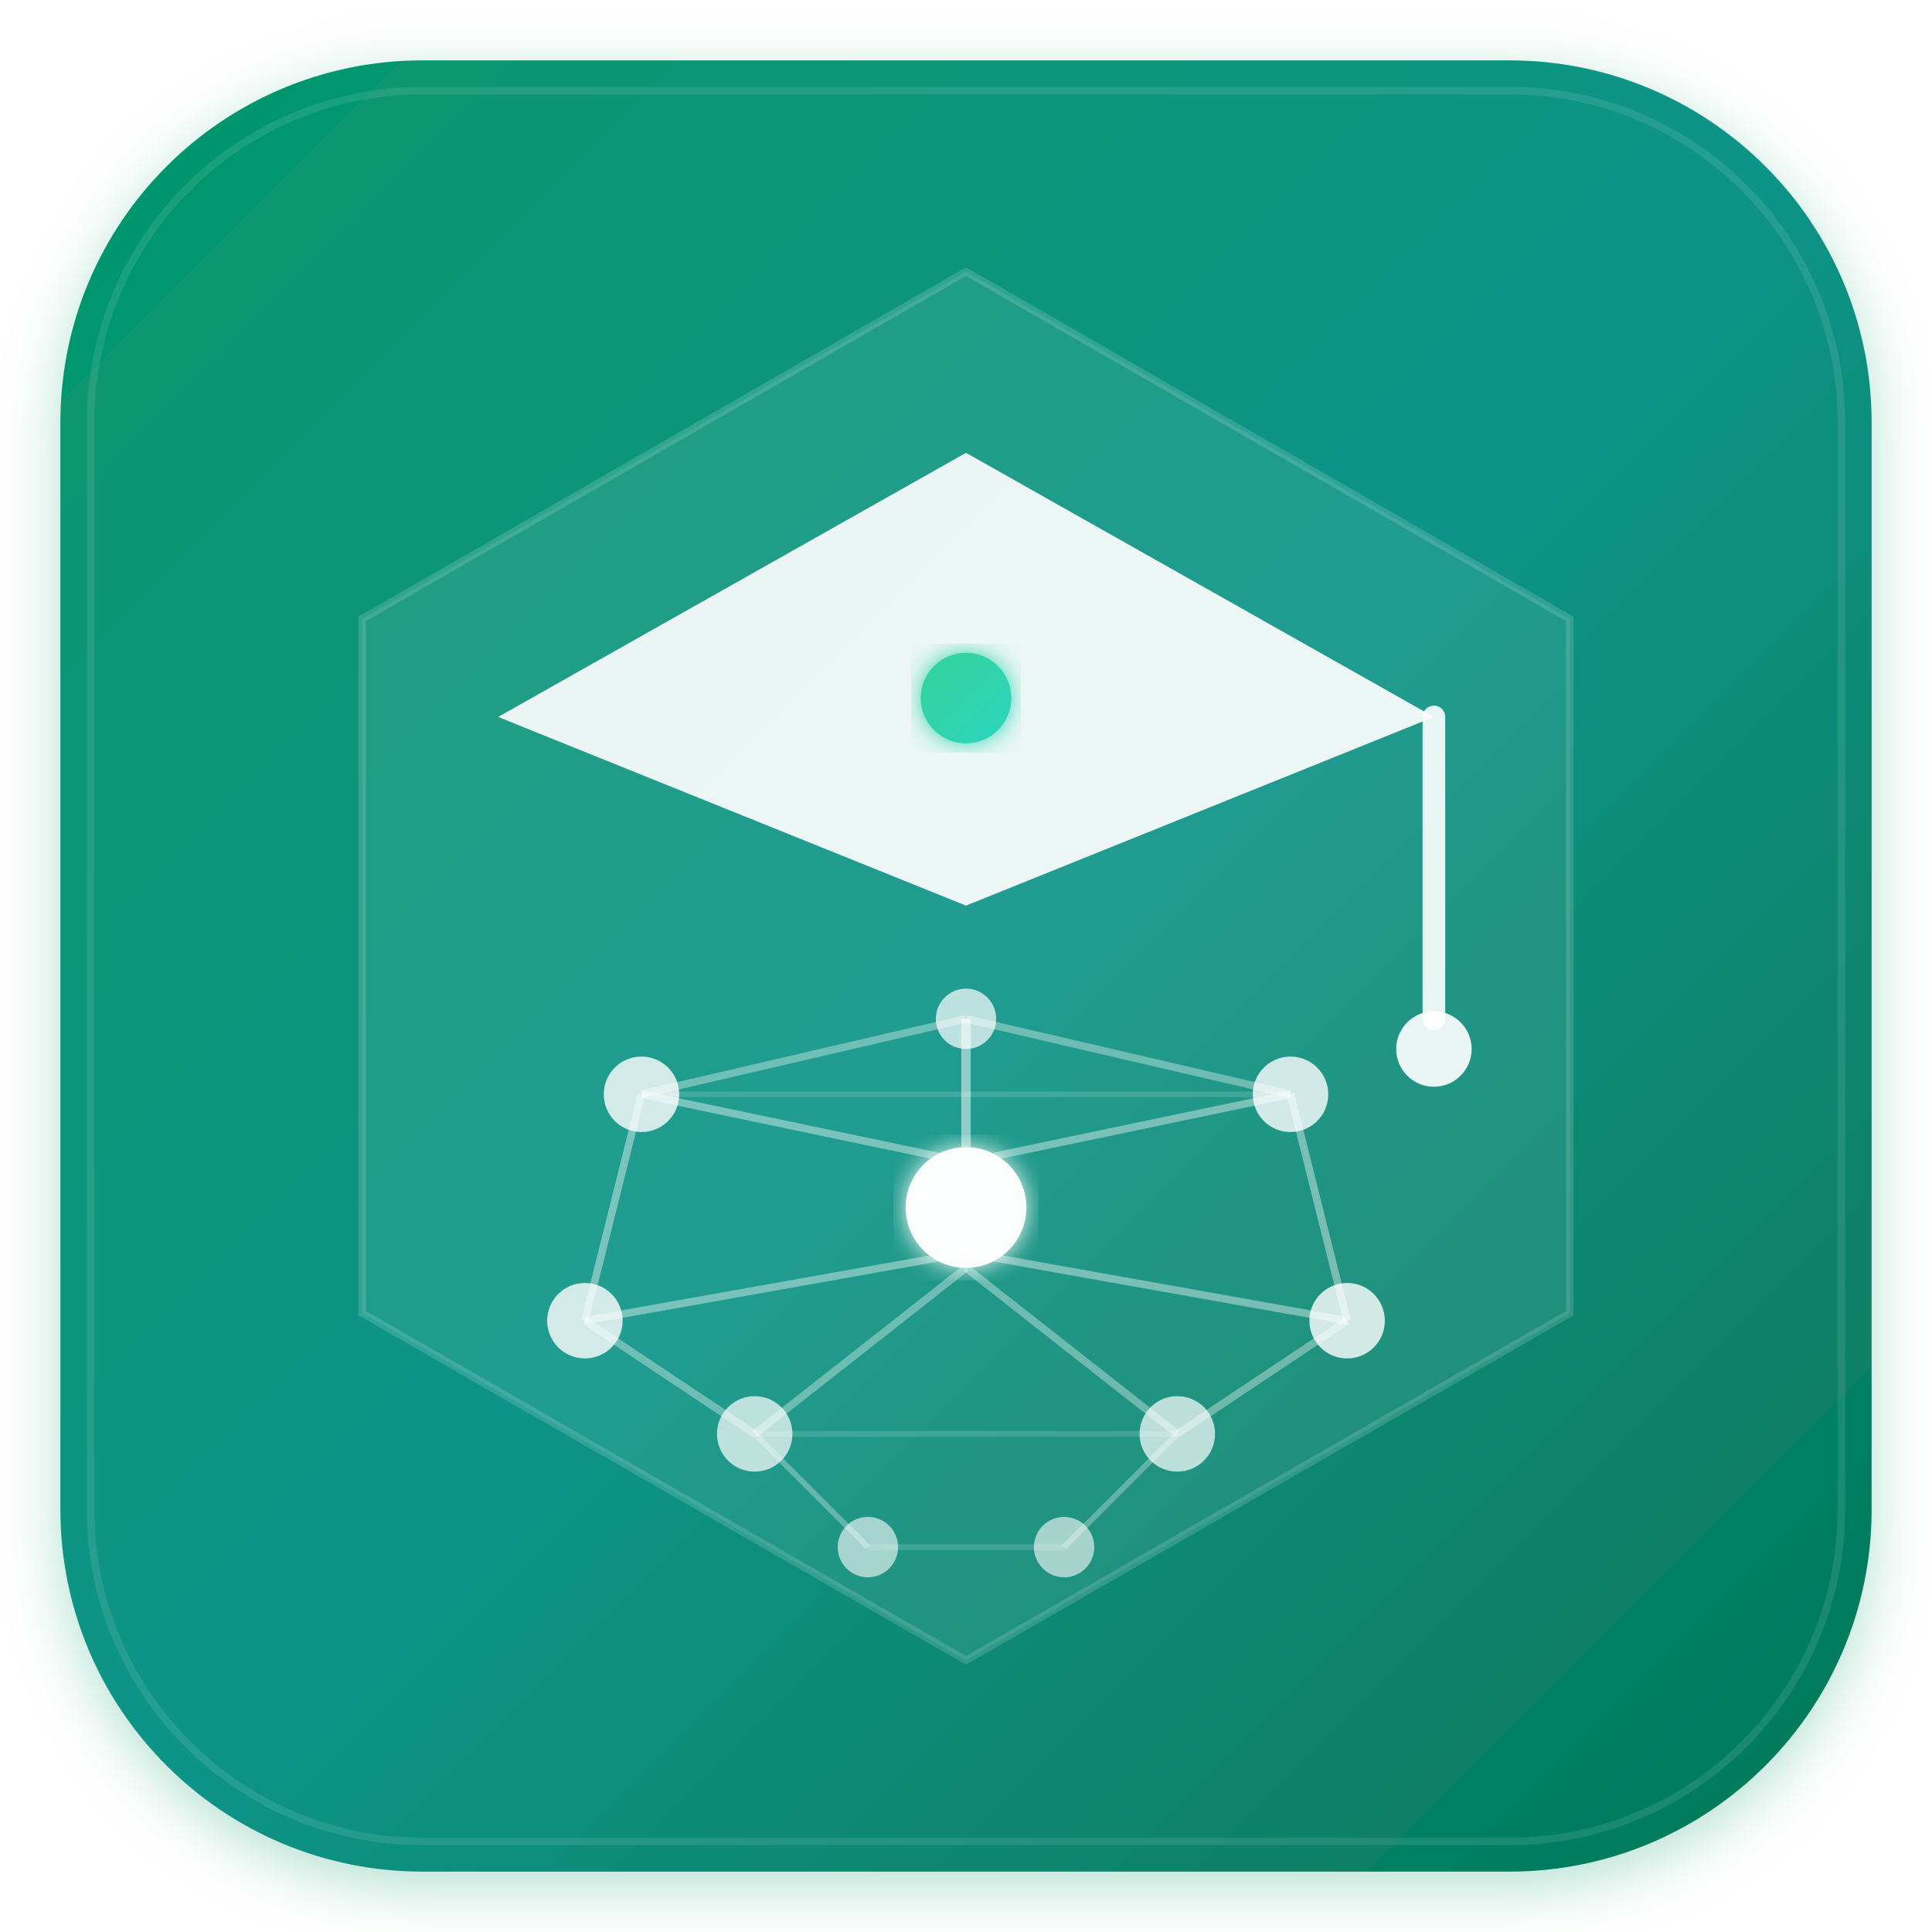
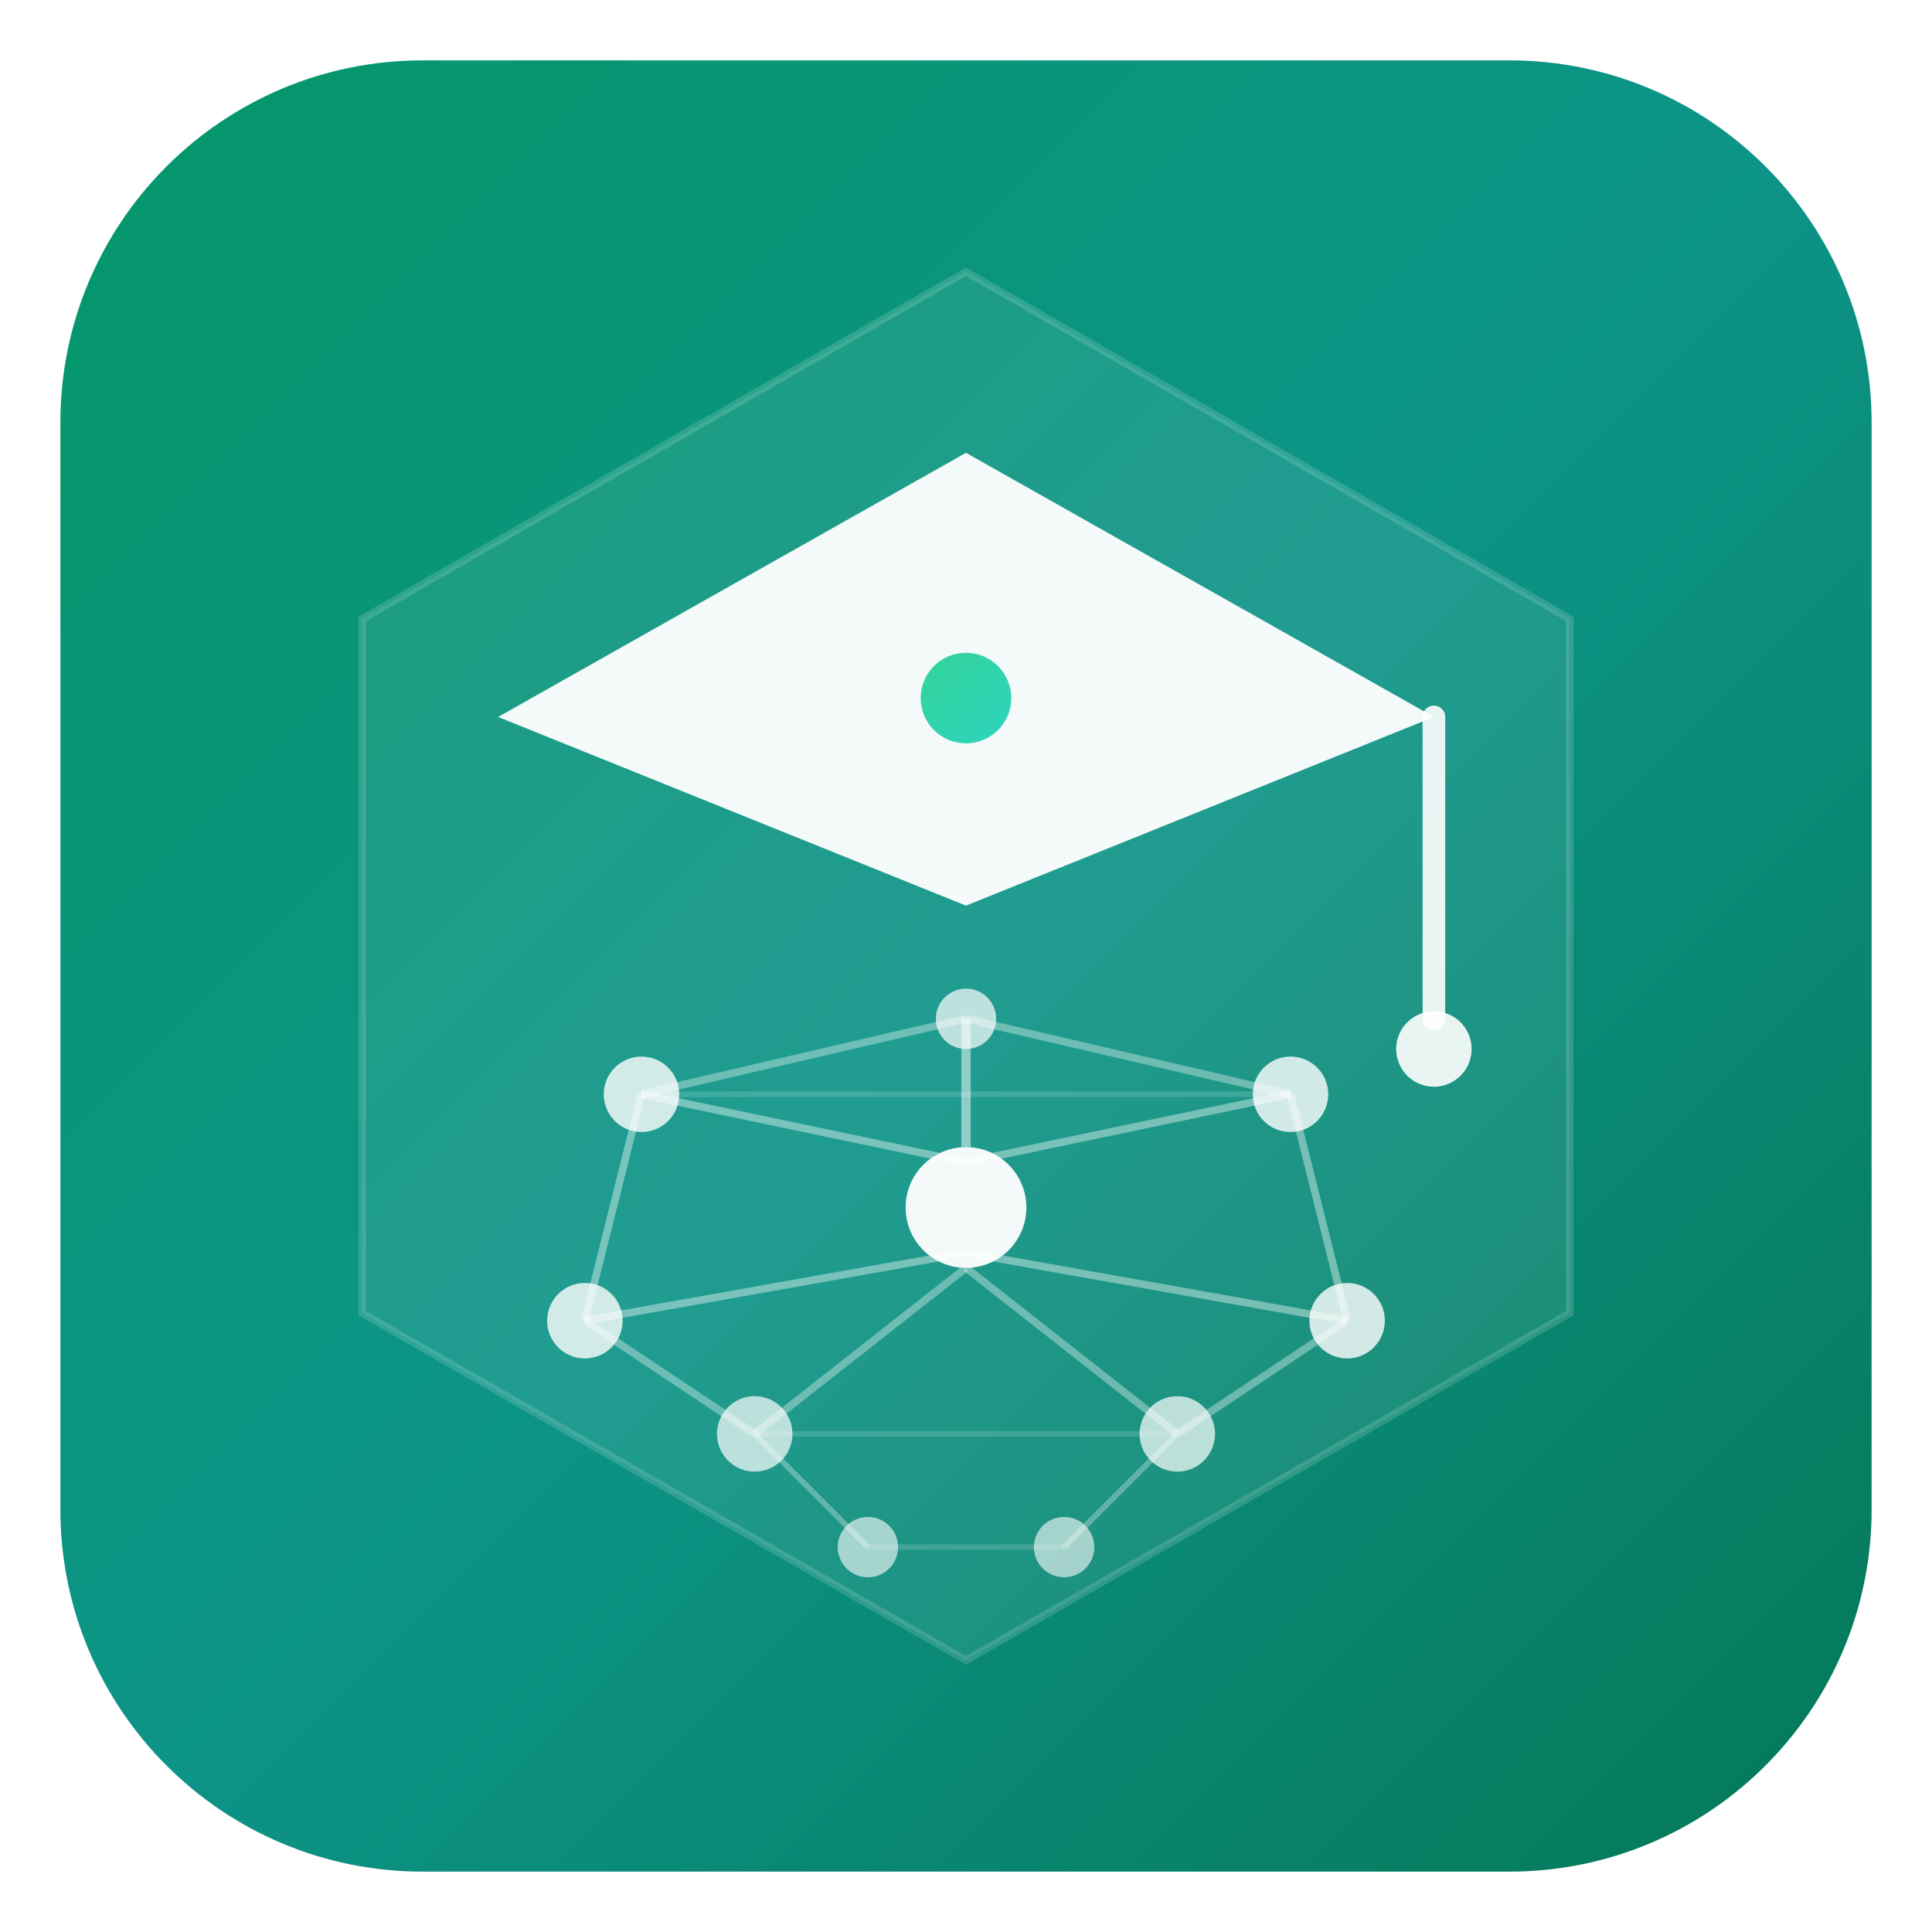
<svg xmlns="http://www.w3.org/2000/svg" viewBox="0 0 512 512" width="512" height="512">
  <defs>
-     <linearGradient id="sectGradient" x1="0%" y1="0%" x2="100%" y2="100%">
+     <linearGradient id="sectGrad" x1="0%" y1="0%" x2="100%" y2="100%">
      <stop offset="0%" style="stop-color:#059669" />
      <stop offset="50%" style="stop-color:#0D9488" />
      <stop offset="100%" style="stop-color:#047857" />
    </linearGradient>
    <linearGradient id="sectLight" x1="0%" y1="0%" x2="100%" y2="100%">
      <stop offset="0%" style="stop-color:#34D399" />
      <stop offset="100%" style="stop-color:#2DD4BF" />
    </linearGradient>
-     <filter id="glow">
-       <feGaussianBlur stdDeviation="3" result="coloredBlur" />
-       <feMerge>
-         <feMergeNode in="coloredBlur" />
-         <feMergeNode in="SourceGraphic" />
-       </feMerge>
-     </filter>
-     <filter id="shadow" x="-10%" y="-10%" width="120%" height="120%">
-       <feDropShadow dx="0" dy="4" stdDeviation="8" flood-color="#059669" flood-opacity="0.3" />
-     </filter>
  </defs>
-   <rect x="16" y="16" width="480" height="480" rx="96" ry="96" fill="url(#sectGradient)" filter="url(#shadow)" />
-   <rect x="24" y="24" width="464" height="464" rx="88" ry="88" fill="none" stroke="rgba(255,255,255,0.1)" stroke-width="2" />
+   <rect x="16" y="16" width="480" height="480" rx="96" ry="96" fill="url(#sectGrad)" />
  <polygon points="256,72 416,164 416,348 256,440 96,348 96,164" fill="rgba(255,255,255,0.08)" stroke="rgba(255,255,255,0.15)" stroke-width="2" />
-   <polygon points="256,120 380,190 256,240 132,190" fill="rgba(255,255,255,0.95)" opacity="0.95" />
+   <polygon points="256,120 380,190 256,240 132,190" fill="rgba(255,255,255,0.95)" />
  <line x1="380" y1="190" x2="380" y2="270" stroke="rgba(255,255,255,0.9)" stroke-width="6" stroke-linecap="round" />
  <circle cx="380" cy="278" r="10" fill="rgba(255,255,255,0.9)" />
-   <circle cx="256" cy="185" r="12" fill="url(#sectLight)" filter="url(#glow)" />
-   <circle cx="256" cy="320" r="16" fill="rgba(255,255,255,0.95)" filter="url(#glow)" />
+   <circle cx="256" cy="185" r="12" fill="url(#sectLight)" />
+   <circle cx="256" cy="320" r="16" fill="rgba(255,255,255,0.95)" />
  <circle cx="170" cy="290" r="10" fill="rgba(255,255,255,0.8)" />
  <circle cx="155" cy="350" r="10" fill="rgba(255,255,255,0.8)" />
  <circle cx="200" cy="380" r="10" fill="rgba(255,255,255,0.7)" />
  <circle cx="342" cy="290" r="10" fill="rgba(255,255,255,0.8)" />
  <circle cx="357" cy="350" r="10" fill="rgba(255,255,255,0.8)" />
  <circle cx="312" cy="380" r="10" fill="rgba(255,255,255,0.7)" />
  <circle cx="256" cy="270" r="8" fill="rgba(255,255,255,0.7)" />
  <circle cx="230" cy="410" r="8" fill="rgba(255,255,255,0.6)" />
  <circle cx="282" cy="410" r="8" fill="rgba(255,255,255,0.6)" />
  <line x1="256" y1="270" x2="256" y2="304" stroke="rgba(255,255,255,0.5)" stroke-width="2.5" />
-   <line x1="256" y1="336" x2="256" y2="240" stroke="rgba(255,255,255,0.0)" stroke-width="0" />
  <line x1="256" y1="308" x2="170" y2="290" stroke="rgba(255,255,255,0.4)" stroke-width="2" />
  <line x1="170" y1="290" x2="155" y2="350" stroke="rgba(255,255,255,0.4)" stroke-width="2" />
  <line x1="256" y1="332" x2="155" y2="350" stroke="rgba(255,255,255,0.4)" stroke-width="2" />
  <line x1="155" y1="350" x2="200" y2="380" stroke="rgba(255,255,255,0.35)" stroke-width="2" />
  <line x1="200" y1="380" x2="230" y2="410" stroke="rgba(255,255,255,0.3)" stroke-width="1.5" />
  <line x1="256" y1="336" x2="200" y2="380" stroke="rgba(255,255,255,0.35)" stroke-width="2" />
  <line x1="256" y1="270" x2="170" y2="290" stroke="rgba(255,255,255,0.35)" stroke-width="2" />
  <line x1="256" y1="308" x2="342" y2="290" stroke="rgba(255,255,255,0.4)" stroke-width="2" />
  <line x1="342" y1="290" x2="357" y2="350" stroke="rgba(255,255,255,0.4)" stroke-width="2" />
  <line x1="256" y1="332" x2="357" y2="350" stroke="rgba(255,255,255,0.4)" stroke-width="2" />
  <line x1="357" y1="350" x2="312" y2="380" stroke="rgba(255,255,255,0.35)" stroke-width="2" />
  <line x1="312" y1="380" x2="282" y2="410" stroke="rgba(255,255,255,0.3)" stroke-width="1.5" />
  <line x1="256" y1="336" x2="312" y2="380" stroke="rgba(255,255,255,0.35)" stroke-width="2" />
  <line x1="256" y1="270" x2="342" y2="290" stroke="rgba(255,255,255,0.35)" stroke-width="2" />
  <line x1="170" y1="290" x2="342" y2="290" stroke="rgba(255,255,255,0.15)" stroke-width="1.5" />
  <line x1="200" y1="380" x2="312" y2="380" stroke="rgba(255,255,255,0.15)" stroke-width="1.5" />
  <line x1="230" y1="410" x2="282" y2="410" stroke="rgba(255,255,255,0.15)" stroke-width="1.5" />
</svg>
